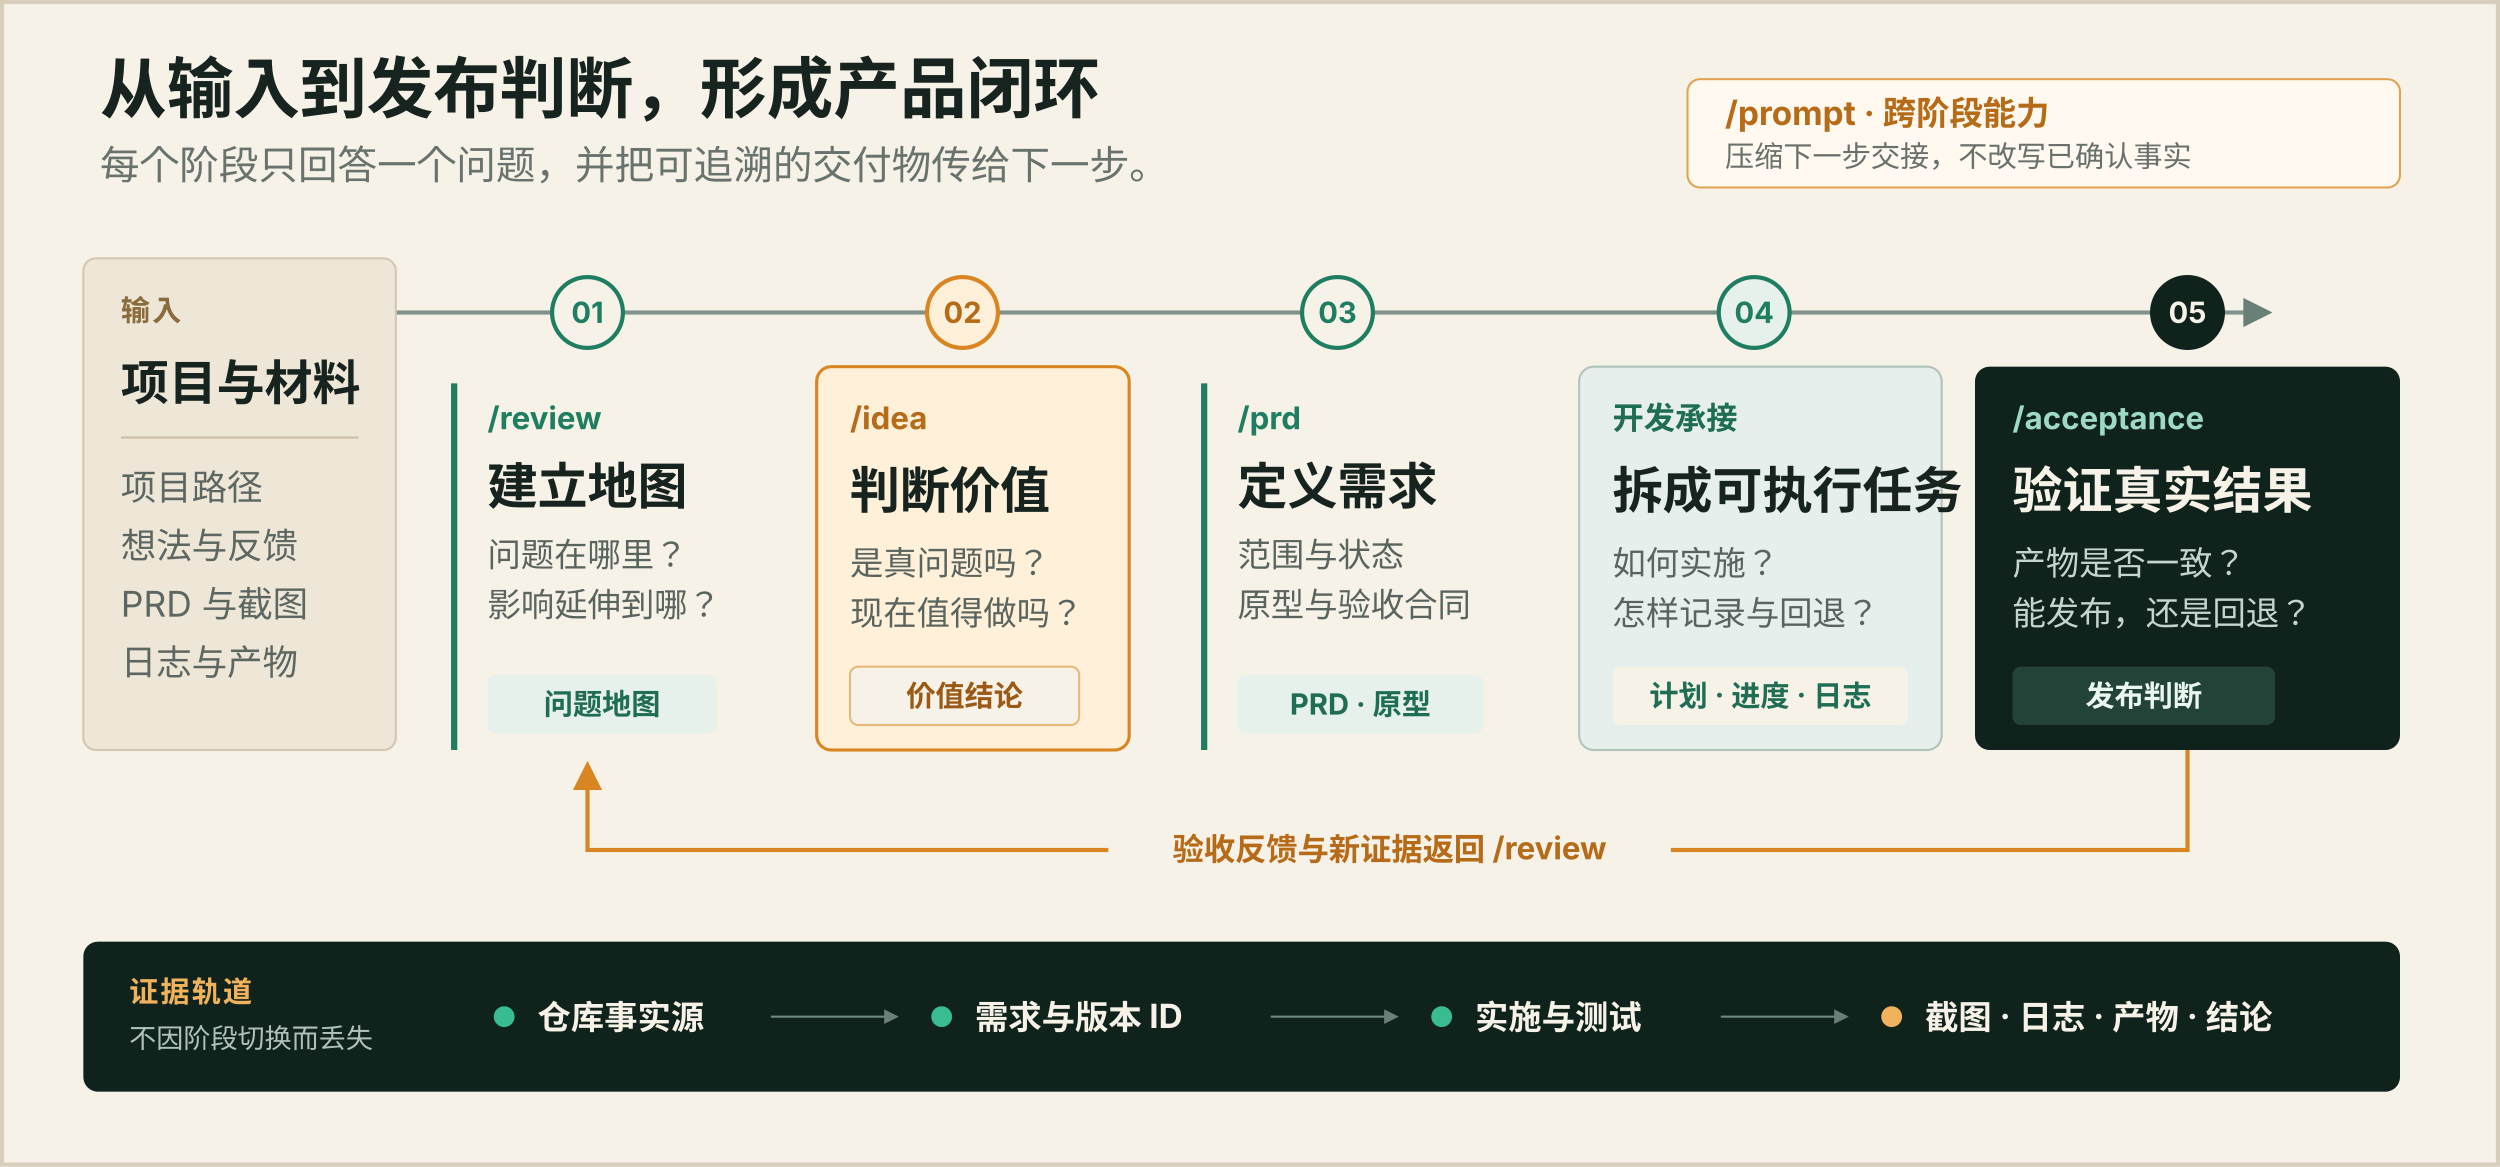
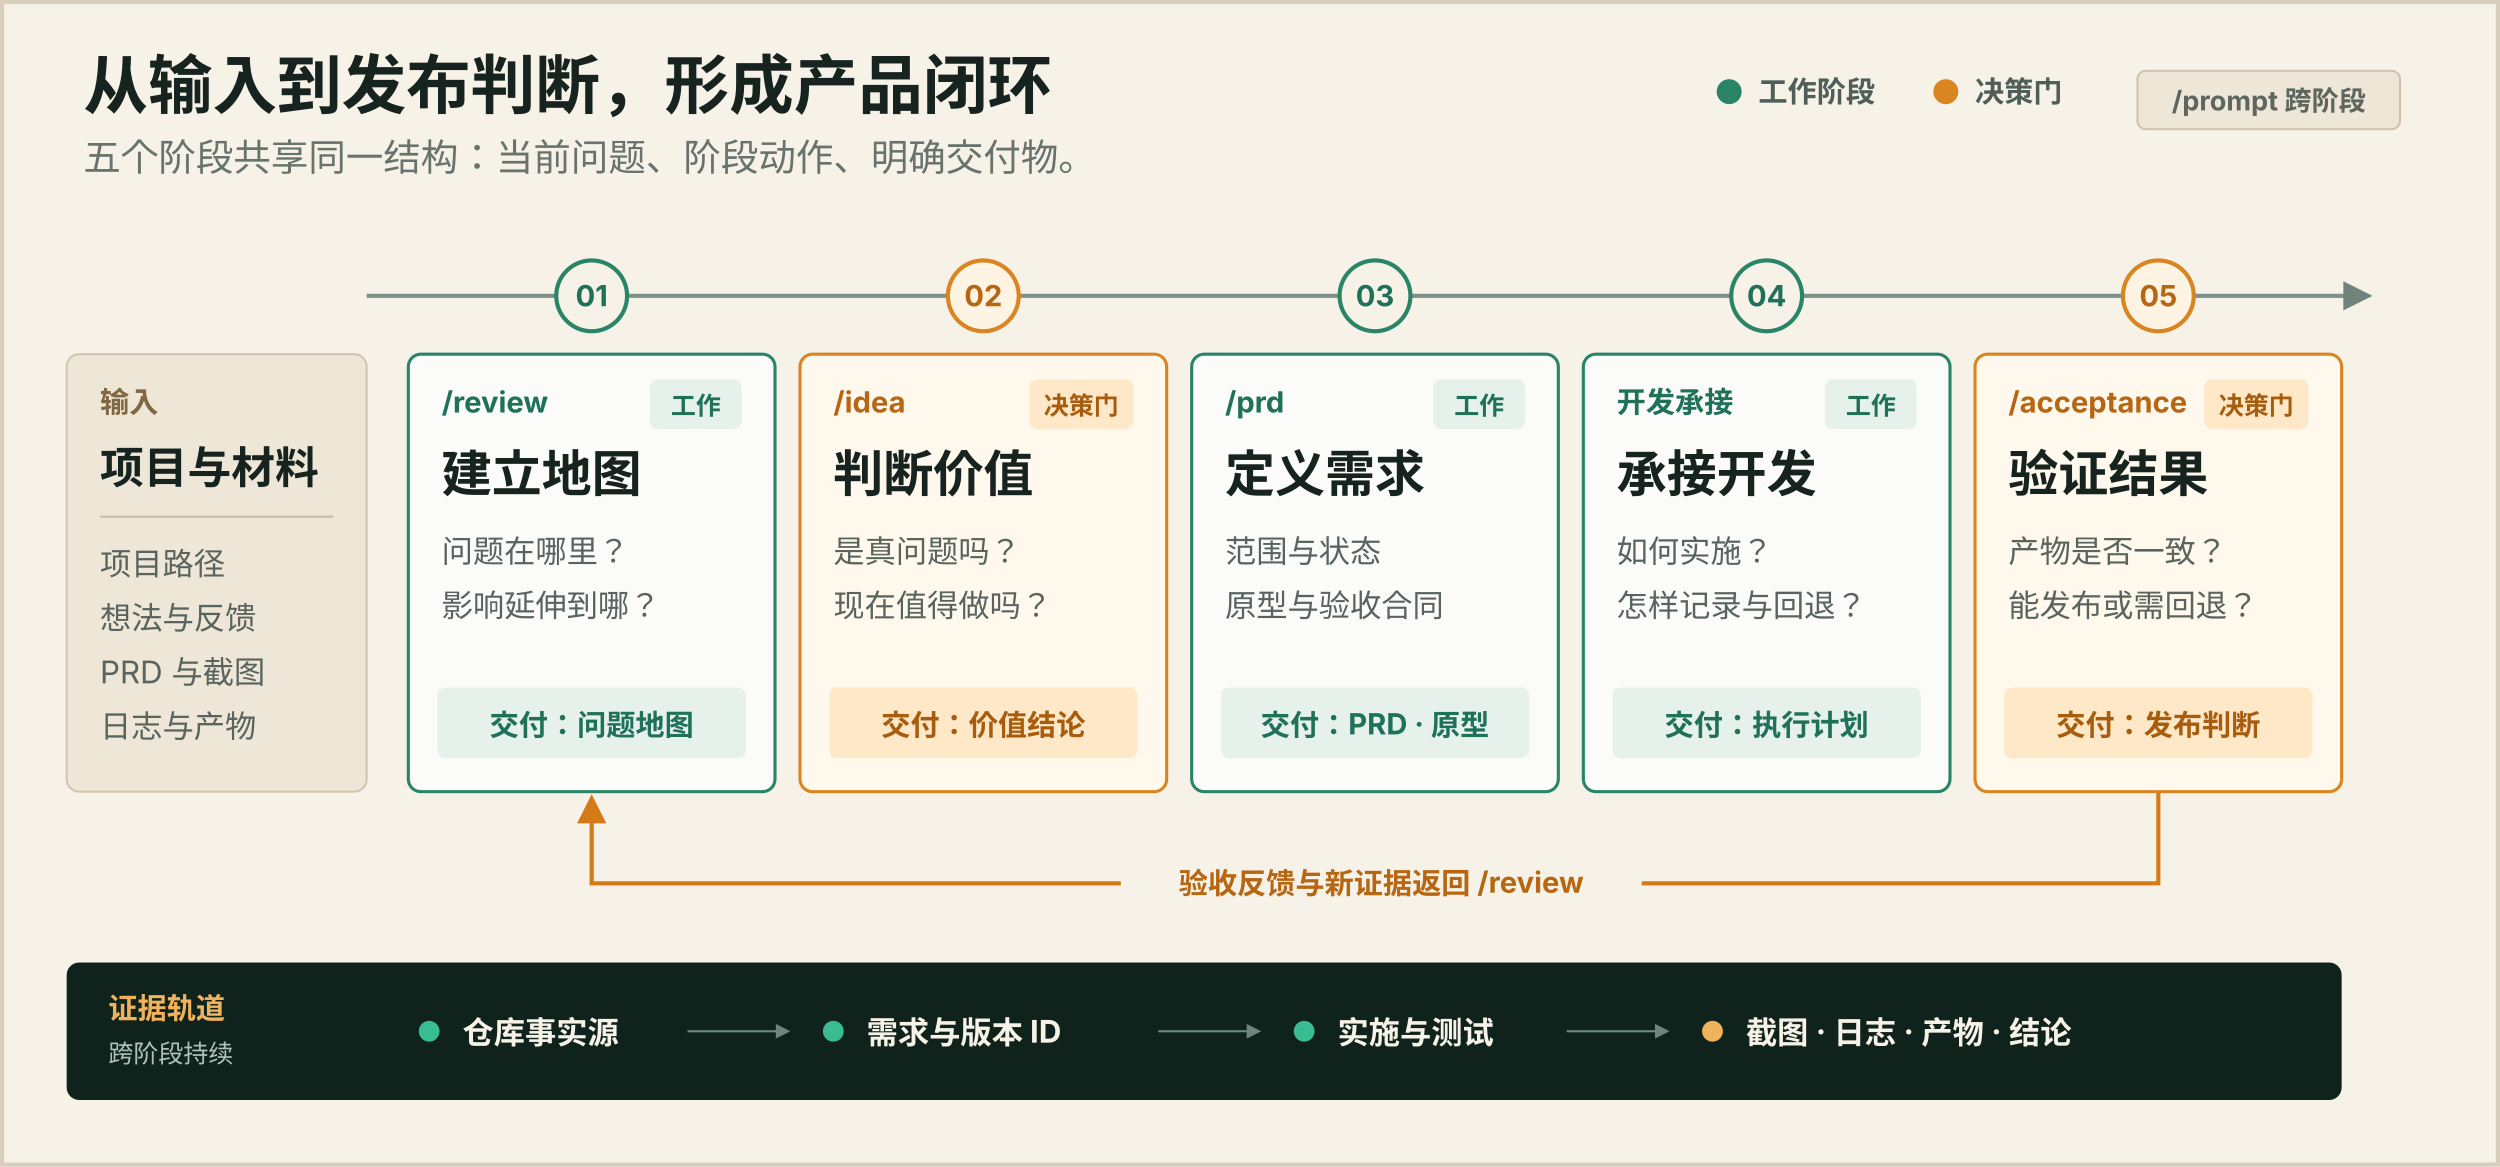
<svg xmlns="http://www.w3.org/2000/svg" width="1200" height="560" viewBox="0 0 1200 560" role="img" aria-labelledby="title desc">
  <defs>
    <marker id="arrow" viewBox="0 0 10 10" refX="8" refY="5" markerWidth="7" markerHeight="7" orient="auto-start-reverse">
-       <path d="M 0 0 L 10 5 L 0 10 z" fill="#688078" />
+       <path d="M0 0 L10 5 L0 10 Z" fill="#70847C" />
    </marker>
-     <marker id="arrow-accent" viewBox="0 0 10 10" refX="8" refY="5" markerWidth="7" markerHeight="7" orient="auto-start-reverse">
-       <path d="M 0 0 L 10 5 L 0 10 z" fill="#D98522" />
+     <marker id="arrow-gate" viewBox="0 0 10 10" refX="8" refY="5" markerWidth="7" markerHeight="7" orient="auto-start-reverse">
+       <path d="M0 0 L10 5 L0 10 Z" fill="#D47B18" />
    </marker>
  </defs>
  <rect width="1200" height="560" fill="#F7F2E8" />
  <rect x="1" y="1" width="1198" height="558" fill="none" stroke="#D8CEBC" stroke-width="2" />
  <g font-family="-apple-system, BlinkMacSystemFont, 'Segoe UI', 'PingFang SC', 'Microsoft YaHei', sans-serif">
-     <text x="48" y="54" fill="#17231F" font-size="32" font-weight="750">从输入到发布判断，形成产品闭环</text>
-     <text x="48" y="86" fill="#68736E" font-size="19">每个阶段只回答一个问题，并把可追溯的交付物传给下一步。</text>
-     <g transform="translate(810 38)">
-       <rect width="342" height="52" rx="6" fill="#FFF9EF" stroke="#E1A354" />
-       <text x="18" y="22" fill="#B66B18" font-size="16" font-weight="700">/prompt · 跨阶段能力</text>
-       <text x="18" y="42" fill="#6A716D" font-size="14">压缩下一步交接，不改写已确认事实</text>
+     <text x="40" y="52" fill="#17231F" font-size="31" font-weight="750">从输入到发布判断，形成产品闭环</text>
+     <text x="40" y="82" fill="#68736E" font-size="18">五个阶段共享同一结构：当前问题、阶段动作、明确交付物。</text>
+     <g transform="translate(822 34)">
+       <circle cx="8" cy="10" r="6" fill="#2A8468" />
+       <text x="22" y="15" fill="#4F5E58" font-size="14" font-weight="650">工作阶段</text>
+       <circle cx="112" cy="10" r="6" fill="#D98522" />
+       <text x="126" y="15" fill="#4F5E58" font-size="14" font-weight="650">决策门</text>
+       <rect x="204" y="0" width="126" height="28" rx="4" fill="#EEE6D7" stroke="#CFC3AF" />
+       <text x="267" y="19" text-anchor="middle" fill="#5F665F" font-size="13" font-weight="700">/prompt 跨阶段</text>
    </g>
-     <path d="M190 150 H1088" fill="none" stroke="#80928B" stroke-width="2" marker-end="url(#arrow)" />
-     <path d="M1050 360 V408 H282 V368" fill="none" stroke="#D98522" stroke-width="2" marker-end="url(#arrow-accent)" />
-     <rect x="532" y="390" width="270" height="34" fill="#F7F2E8" />
-     <text x="667" y="413" text-anchor="middle" fill="#B66B18" font-size="15" font-weight="700">验收反馈与新证据返回 /review</text>
-     <g transform="translate(40 124)">
-       <rect width="150" height="236" rx="6" fill="#EEE6D7" stroke="#D4C7B1" />
-       <text x="18" y="30" fill="#8A6B3B" font-size="14" font-weight="700" letter-spacing="1">输入</text>
-       <text x="18" y="68" fill="#17231F" font-size="23" font-weight="700">项目与材料</text>
-       <line x1="18" y1="86" x2="132" y2="86" stroke="#CBBDA6" />
-       <text x="18" y="116" fill="#5D6762" font-size="17">项目路径</text>
-       <text x="18" y="144" fill="#5D6762" font-size="17">想法与反馈</text>
-       <text x="18" y="172" fill="#5D6762" font-size="17">PRD 与截图</text>
-       <text x="18" y="200" fill="#5D6762" font-size="17">日志与产物</text>
+     <path d="M176 142 H1136" fill="none" stroke="#7E9189" stroke-width="2" marker-end="url(#arrow)" />
+     <path d="M1036 380 V424 H284 V384" fill="none" stroke="#D47B18" stroke-width="2" marker-end="url(#arrow-gate)" />
+     <rect x="538" y="408" width="250" height="30" fill="#F7F2E8" />
+     <text x="663" y="429" text-anchor="middle" fill="#B76612" font-size="14" font-weight="700">验收反馈与新证据返回 /review</text>
+     <g id="source-input" data-stage-card="source" transform="translate(32 170)">
+       <rect class="stage-frame" width="144" height="210" rx="6" fill="#EEE6D7" stroke="#D2C5AF" />
+       <text x="16" y="28" fill="#806842" font-size="14" font-weight="700">输入</text>
+       <text x="16" y="62" fill="#17231F" font-size="21" font-weight="750">项目与材料</text>
+       <line x1="16" y1="78" x2="128" y2="78" stroke="#CBBDA6" />
+       <text x="16" y="106" fill="#59645F" font-size="15">项目路径</text>
+       <text x="16" y="132" fill="#59645F" font-size="15">想法与反馈</text>
+       <text x="16" y="158" fill="#59645F" font-size="15">PRD 与截图</text>
+       <text x="16" y="184" fill="#59645F" font-size="15">日志与产物</text>
    </g>
    <g text-anchor="middle" font-size="14" font-weight="750">
-       <circle cx="282" cy="150" r="17" fill="#F7F2E8" stroke="#1F7D61" stroke-width="2" />
-       <text x="282" y="155" fill="#1F7D61">01</text>
-       <circle cx="462" cy="150" r="17" fill="#FFF0D9" stroke="#D98522" stroke-width="2" />
-       <text x="462" y="155" fill="#B66B18">02</text>
-       <circle cx="642" cy="150" r="17" fill="#F7F2E8" stroke="#1F7D61" stroke-width="2" />
-       <text x="642" y="155" fill="#1F7D61">03</text>
-       <circle cx="842" cy="150" r="17" fill="#E7F1EC" stroke="#1F7D61" stroke-width="2" />
-       <text x="842" y="155" fill="#1F7D61">04</text>
-       <circle cx="1050" cy="150" r="17" fill="#10221C" stroke="#10221C" stroke-width="2" />
-       <text x="1050" y="155" fill="#F7F2E8">05</text>
+       <circle cx="284" cy="142" r="17" fill="#F7F2E8" stroke="#2A8468" stroke-width="2" />
+       <text x="284" y="147" fill="#1F7159">01</text>
+       <circle cx="472" cy="142" r="17" fill="#FFF3E4" stroke="#D98522" stroke-width="2" />
+       <text x="472" y="147" fill="#B76612">02</text>
+       <circle cx="660" cy="142" r="17" fill="#F7F2E8" stroke="#2A8468" stroke-width="2" />
+       <text x="660" y="147" fill="#1F7159">03</text>
+       <circle cx="848" cy="142" r="17" fill="#F7F2E8" stroke="#2A8468" stroke-width="2" />
+       <text x="848" y="147" fill="#1F7159">04</text>
+       <circle cx="1036" cy="142" r="17" fill="#FFF3E4" stroke="#D98522" stroke-width="2" />
+       <text x="1036" y="147" fill="#B76612">05</text>
    </g>
-     <g transform="translate(218 184)">
-       <line x1="0" y1="0" x2="0" y2="176" stroke="#1F7D61" stroke-width="3" />
-       <text x="16" y="22" fill="#1F7D61" font-size="15" font-weight="700">/review</text>
-       <text x="16" y="58" fill="#17231F" font-size="24" font-weight="750">建立地图</text>
-       <text x="16" y="88" fill="#59645F" font-size="16">问题在哪里？</text>
-       <text x="16" y="112" fill="#59645F" font-size="16">影响延伸到哪？</text>
-       <rect x="16" y="140" width="110" height="28" rx="4" fill="#E7F1EC" />
-       <text x="71" y="159" text-anchor="middle" fill="#1F6D55" font-size="14" font-weight="700">问题地图</text>
+     <g id="stage-review" data-stage-card="work" transform="translate(196 170)">
+       <rect class="stage-frame" width="176" height="210" rx="6" fill="#FBFCF9" stroke="#2A8468" stroke-width="1.5" />
+       <text x="16" y="28" fill="#1F7159" font-size="14" font-weight="700">/review</text>
+       <rect x="116" y="12" width="44" height="24" rx="4" fill="#E6F1EC" />
+       <text x="138" y="29" text-anchor="middle" fill="#1F7159" font-size="12" font-weight="700">工作</text>
+       <text x="16" y="66" fill="#17231F" font-size="24" font-weight="750">建立地图</text>
+       <text x="16" y="100" fill="#59645F" font-size="15">问题在哪里？</text>
+       <text x="16" y="126" fill="#59645F" font-size="15">影响延伸到哪？</text>
+       <rect x="14" y="160" width="148" height="34" rx="4" fill="#E6F1EC" />
+       <text x="88" y="183" text-anchor="middle" fill="#1F7159" font-size="14" font-weight="700">交付：问题地图</text>
    </g>
-     <g transform="translate(392 176)">
-       <rect width="150" height="184" rx="7" fill="#FFF0D9" stroke="#D98522" stroke-width="1.5" />
-       <text x="16" y="30" fill="#B66B18" font-size="15" font-weight="700">/idea</text>
-       <text x="16" y="68" fill="#17231F" font-size="24" font-weight="750">判断价值</text>
-       <text x="16" y="100" fill="#59645F" font-size="16">是真问题吗？</text>
-       <text x="16" y="124" fill="#59645F" font-size="16">现在值得做吗？</text>
-       <rect x="16" y="144" width="110" height="28" rx="4" fill="#F7F2E8" stroke="#E6B97A" />
-       <text x="71" y="163" text-anchor="middle" fill="#9A5915" font-size="14" font-weight="700">价值结论</text>
+     <g id="stage-idea" data-stage-card="gate" transform="translate(384 170)">
+       <rect class="stage-frame" width="176" height="210" rx="6" fill="#FFF8ED" stroke="#D98522" stroke-width="1.5" />
+       <text x="16" y="28" fill="#B76612" font-size="14" font-weight="700">/idea</text>
+       <rect x="110" y="12" width="50" height="24" rx="4" fill="#FFE8C8" />
+       <text x="135" y="29" text-anchor="middle" fill="#A85D0E" font-size="12" font-weight="700">决策门</text>
+       <text x="16" y="66" fill="#17231F" font-size="24" font-weight="750">判断价值</text>
+       <text x="16" y="100" fill="#59645F" font-size="15">是真问题吗？</text>
+       <text x="16" y="126" fill="#59645F" font-size="15">现在值得做吗？</text>
+       <rect x="14" y="160" width="148" height="34" rx="4" fill="#FFE8C8" />
+       <text x="88" y="183" text-anchor="middle" fill="#A85D0E" font-size="14" font-weight="700">交付：价值结论</text>
    </g>
-     <g transform="translate(578 184)">
-       <line x1="0" y1="0" x2="0" y2="176" stroke="#1F7D61" stroke-width="3" />
-       <text x="16" y="22" fill="#1F7D61" font-size="15" font-weight="700">/prd</text>
-       <text x="16" y="58" fill="#17231F" font-size="24" font-weight="750">定义需求</text>
-       <text x="16" y="88" fill="#59645F" font-size="16">范围与状态</text>
-       <text x="16" y="112" fill="#59645F" font-size="16">原型与验收合同</text>
-       <rect x="16" y="140" width="118" height="28" rx="4" fill="#E7F1EC" />
-       <text x="75" y="159" text-anchor="middle" fill="#1F6D55" font-size="14" font-weight="700">PRD · 原型</text>
+     <g id="stage-prd" data-stage-card="work" transform="translate(572 170)">
+       <rect class="stage-frame" width="176" height="210" rx="6" fill="#FBFCF9" stroke="#2A8468" stroke-width="1.5" />
+       <text x="16" y="28" fill="#1F7159" font-size="14" font-weight="700">/prd</text>
+       <rect x="116" y="12" width="44" height="24" rx="4" fill="#E6F1EC" />
+       <text x="138" y="29" text-anchor="middle" fill="#1F7159" font-size="12" font-weight="700">工作</text>
+       <text x="16" y="66" fill="#17231F" font-size="24" font-weight="750">定义需求</text>
+       <text x="16" y="100" fill="#59645F" font-size="15">范围与状态</text>
+       <text x="16" y="126" fill="#59645F" font-size="15">原型与验收合同</text>
+       <rect x="14" y="160" width="148" height="34" rx="4" fill="#E6F1EC" />
+       <text x="88" y="183" text-anchor="middle" fill="#1F7159" font-size="14" font-weight="700">交付：PRD · 原型</text>
    </g>
-     <g transform="translate(758 176)">
-       <rect width="174" height="184" rx="7" fill="#E6EFEB" stroke="#AFC4BB" />
-       <text x="16" y="30" fill="#1F6D55" font-size="15" font-weight="700">开发承接</text>
-       <text x="16" y="68" fill="#17231F" font-size="24" font-weight="750">拆成可执行任务</text>
-       <text x="16" y="100" fill="#59645F" font-size="16">如何实施？</text>
-       <text x="16" y="124" fill="#59645F" font-size="16">怎样记录与回退？</text>
-       <rect x="16" y="144" width="142" height="28" rx="4" fill="#F7F2E8" />
-       <text x="87" y="163" text-anchor="middle" fill="#1F6D55" font-size="14" font-weight="700">计划 · 进度 · 日志</text>
+     <g id="stage-handoff" data-stage-card="work" transform="translate(760 170)">
+       <rect class="stage-frame" width="176" height="210" rx="6" fill="#FBFCF9" stroke="#2A8468" stroke-width="1.5" />
+       <text x="16" y="28" fill="#1F7159" font-size="14" font-weight="700">开发承接</text>
+       <rect x="116" y="12" width="44" height="24" rx="4" fill="#E6F1EC" />
+       <text x="138" y="29" text-anchor="middle" fill="#1F7159" font-size="12" font-weight="700">工作</text>
+       <text x="16" y="66" fill="#17231F" font-size="24" font-weight="750">承接开发</text>
+       <text x="16" y="100" fill="#59645F" font-size="15">如何实施？</text>
+       <text x="16" y="126" fill="#59645F" font-size="15">怎样记录与回退？</text>
+       <rect x="14" y="160" width="148" height="34" rx="4" fill="#E6F1EC" />
+       <text x="88" y="183" text-anchor="middle" fill="#1F7159" font-size="14" font-weight="700">交付：执行计划</text>
    </g>
-     <g transform="translate(948 176)">
-       <rect width="204" height="184" rx="7" fill="#10221C" />
-       <text x="18" y="30" fill="#9DD9C4" font-size="15" font-weight="700">/acceptance</text>
-       <text x="18" y="68" fill="#F7F2E8" font-size="24" font-weight="750">验证真实结果</text>
-       <text x="18" y="100" fill="#C6D4CE" font-size="16">产物是否一致？</text>
-       <text x="18" y="124" fill="#C6D4CE" font-size="16">能发布，还是回退？</text>
-       <rect x="18" y="144" width="126" height="28" rx="4" fill="#234338" />
-       <text x="81" y="163" text-anchor="middle" fill="#EAF7F1" font-size="14" font-weight="700">发布判断</text>
+     <g id="stage-acceptance" data-stage-card="gate" transform="translate(948 170)">
+       <rect class="stage-frame" width="176" height="210" rx="6" fill="#FFF8ED" stroke="#D98522" stroke-width="1.5" />
+       <text x="16" y="28" fill="#B76612" font-size="14" font-weight="700">/acceptance</text>
+       <rect x="110" y="12" width="50" height="24" rx="4" fill="#FFE8C8" />
+       <text x="135" y="29" text-anchor="middle" fill="#A85D0E" font-size="12" font-weight="700">决策门</text>
+       <text x="16" y="66" fill="#17231F" font-size="24" font-weight="750">验证结果</text>
+       <text x="16" y="100" fill="#59645F" font-size="15">产物是否一致？</text>
+       <text x="16" y="126" fill="#59645F" font-size="15">能发布或需回退？</text>
+       <rect x="14" y="160" width="148" height="34" rx="4" fill="#FFE8C8" />
+       <text x="88" y="183" text-anchor="middle" fill="#A85D0E" font-size="14" font-weight="700">交付：发布判断</text>
    </g>
-     <g transform="translate(40 452)">
-       <rect width="1112" height="72" rx="7" fill="#10221C" />
-       <text x="22" y="29" fill="#F0B35B" font-size="14" font-weight="700" letter-spacing="1">证据轨道</text>
-       <text x="22" y="51" fill="#AFC2BA" font-size="13">不因阶段切换而丢失</text>
-       <circle cx="202" cy="36" r="5" fill="#39BC91" />
-       <text x="218" y="42" fill="#F7F2E8" font-size="16" font-weight="650">仓库事实源</text>
-       <path d="M330 36 H390" stroke="#6E8B80" marker-end="url(#arrow)" />
-       <circle cx="412" cy="36" r="5" fill="#39BC91" />
-       <text x="428" y="42" fill="#F7F2E8" font-size="16" font-weight="650">需求与版本 ID</text>
-       <path d="M570 36 H630" stroke="#6E8B80" marker-end="url(#arrow)" />
-       <circle cx="652" cy="36" r="5" fill="#39BC91" />
-       <text x="668" y="42" fill="#F7F2E8" font-size="16" font-weight="650">实施与测试</text>
-       <path d="M786 36 H846" stroke="#6E8B80" marker-end="url(#arrow)" />
-       <circle cx="868" cy="36" r="5" fill="#F0B35B" />
-       <text x="884" y="42" fill="#F7F2E8" font-size="16" font-weight="650">截图 · 日志 · 产物 · 结论</text>
+     <g transform="translate(32 462)">
+       <rect width="1092" height="66" rx="6" fill="#10221C" />
+       <text x="20" y="27" fill="#F0B35B" font-size="14" font-weight="700">证据轨道</text>
+       <text x="20" y="48" fill="#AFC2BA" font-size="12">跨阶段持续</text>
+       <circle cx="174" cy="33" r="5" fill="#39BC91" />
+       <text x="190" y="39" fill="#F7F2E8" font-size="15" font-weight="650">仓库事实源</text>
+       <path d="M298 33 H346" stroke="#6E8B80" marker-end="url(#arrow)" />
+       <circle cx="368" cy="33" r="5" fill="#39BC91" />
+       <text x="384" y="39" fill="#F7F2E8" font-size="15" font-weight="650">需求与版本 ID</text>
+       <path d="M524 33 H572" stroke="#6E8B80" marker-end="url(#arrow)" />
+       <circle cx="594" cy="33" r="5" fill="#39BC91" />
+       <text x="610" y="39" fill="#F7F2E8" font-size="15" font-weight="650">实施与测试</text>
+       <path d="M720 33 H768" stroke="#6E8B80" marker-end="url(#arrow)" />
+       <circle cx="790" cy="33" r="5" fill="#F0B35B" />
+       <text x="806" y="39" fill="#F7F2E8" font-size="15" font-weight="650">截图 · 日志 · 产物 · 结论</text>
    </g>
  </g>
</svg>
